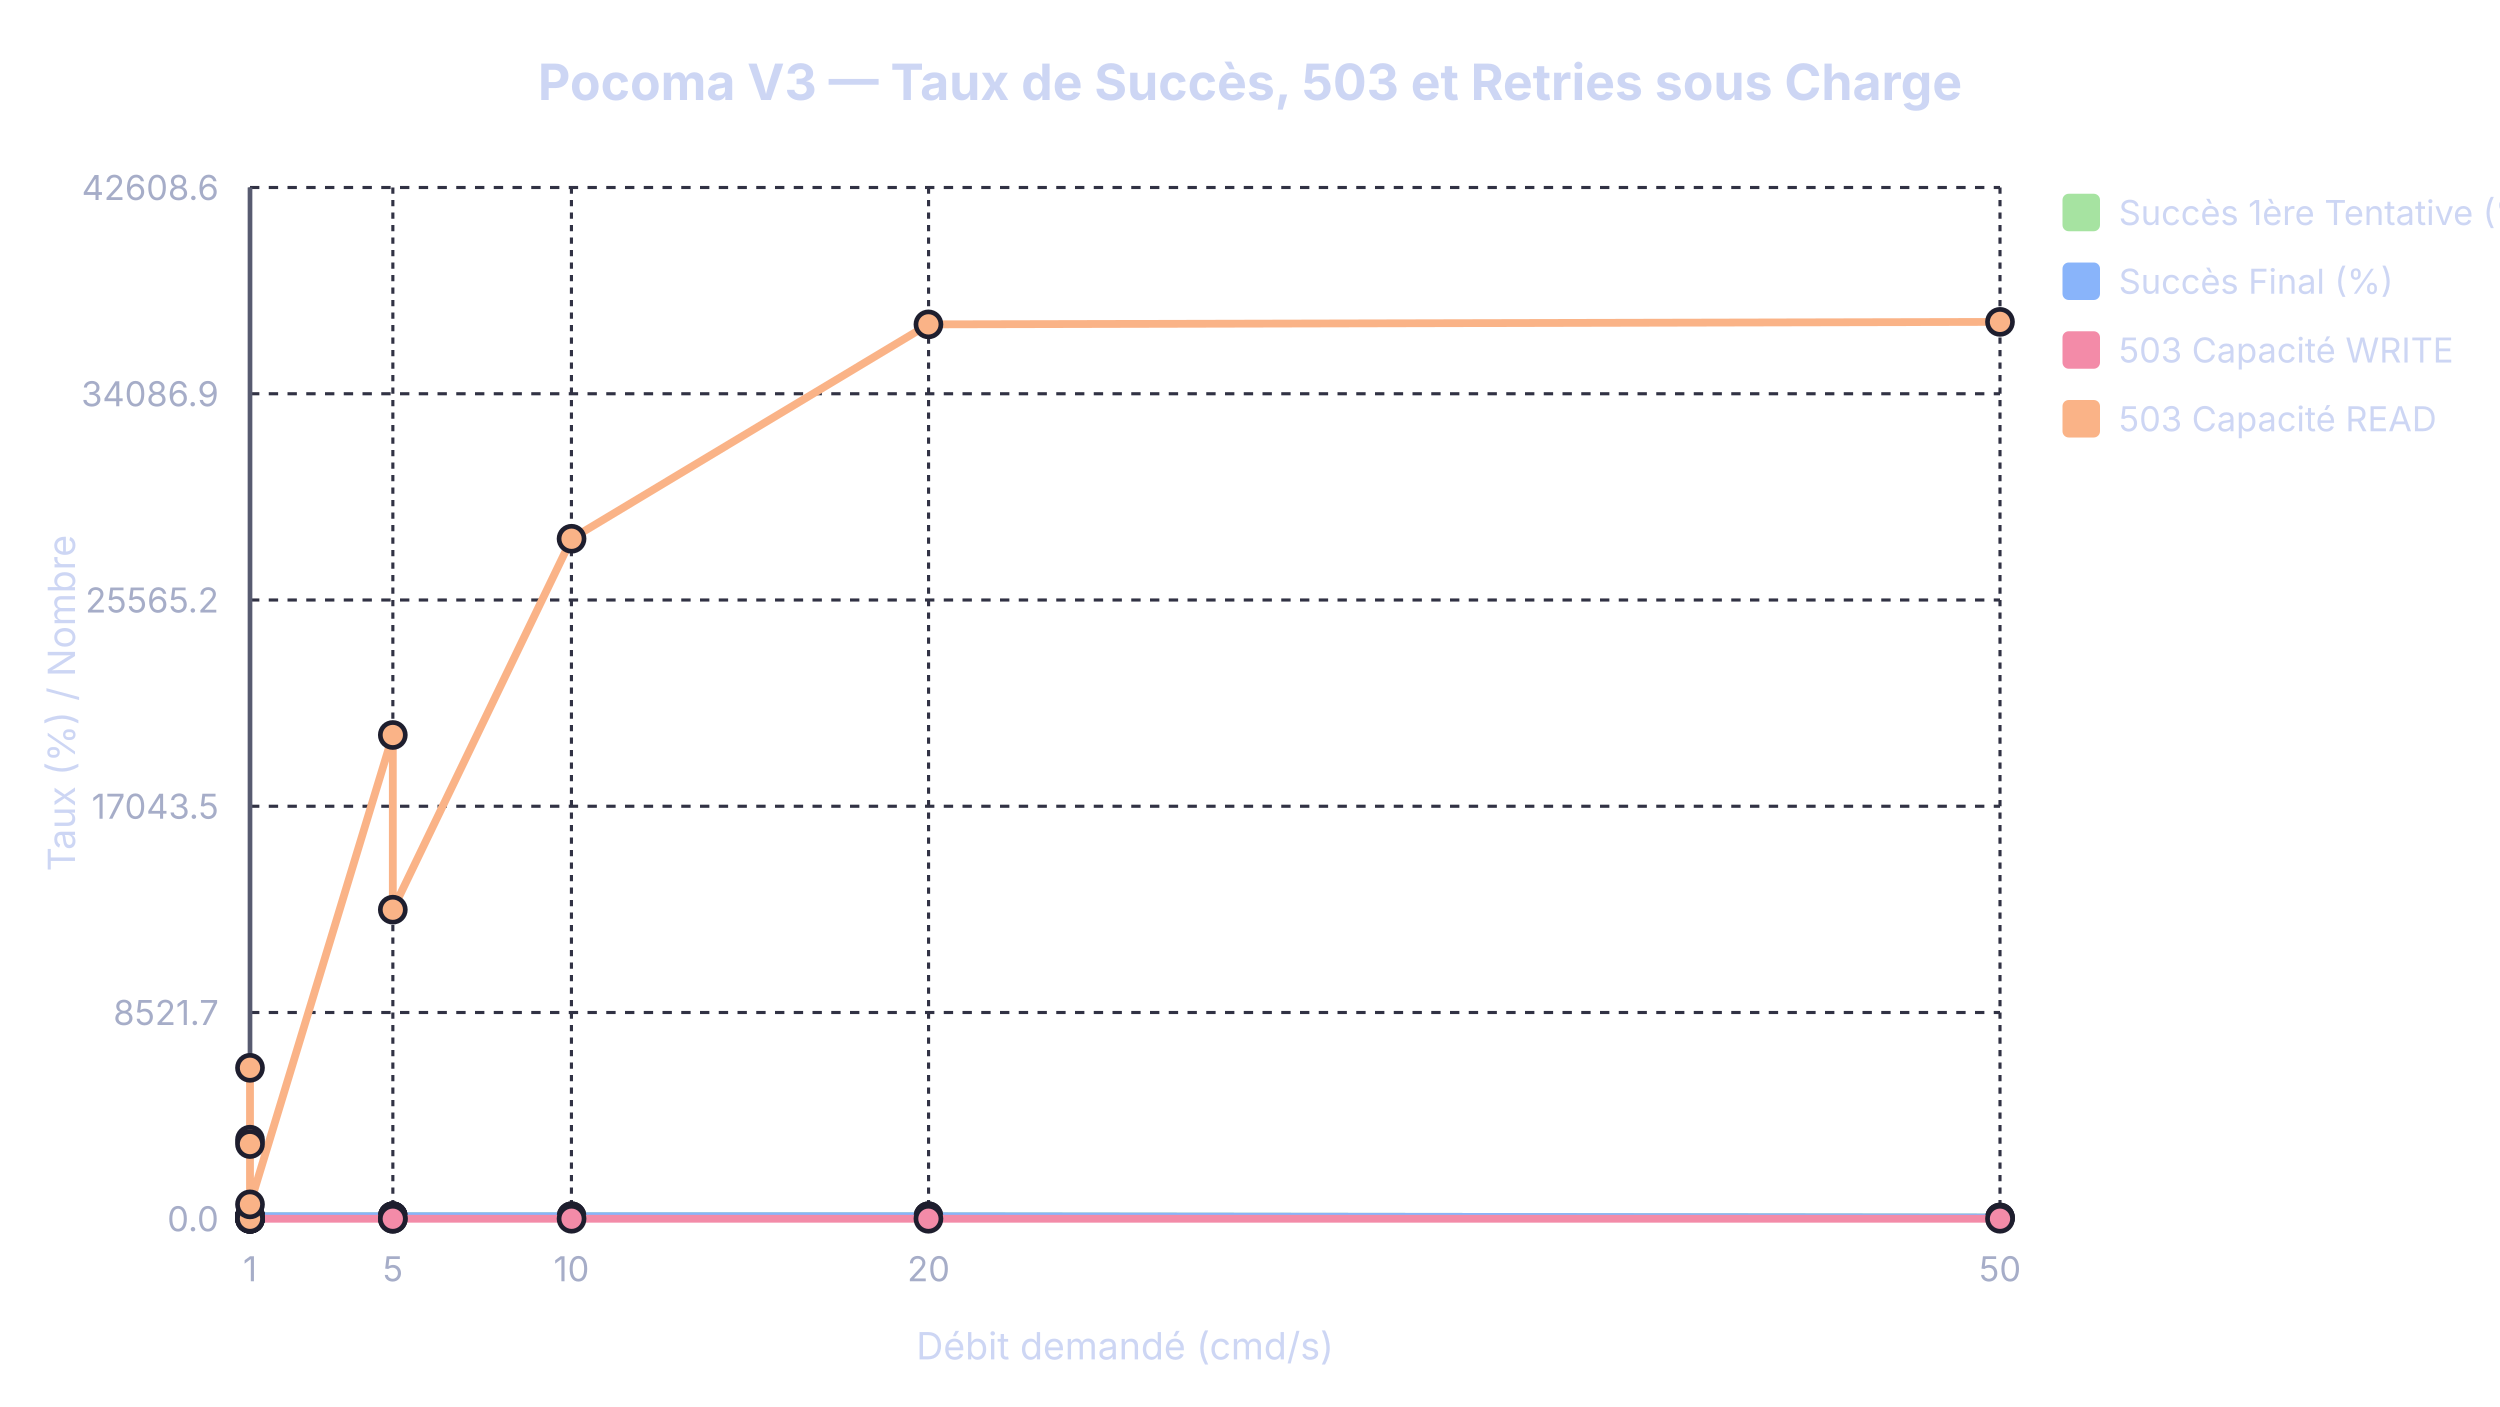
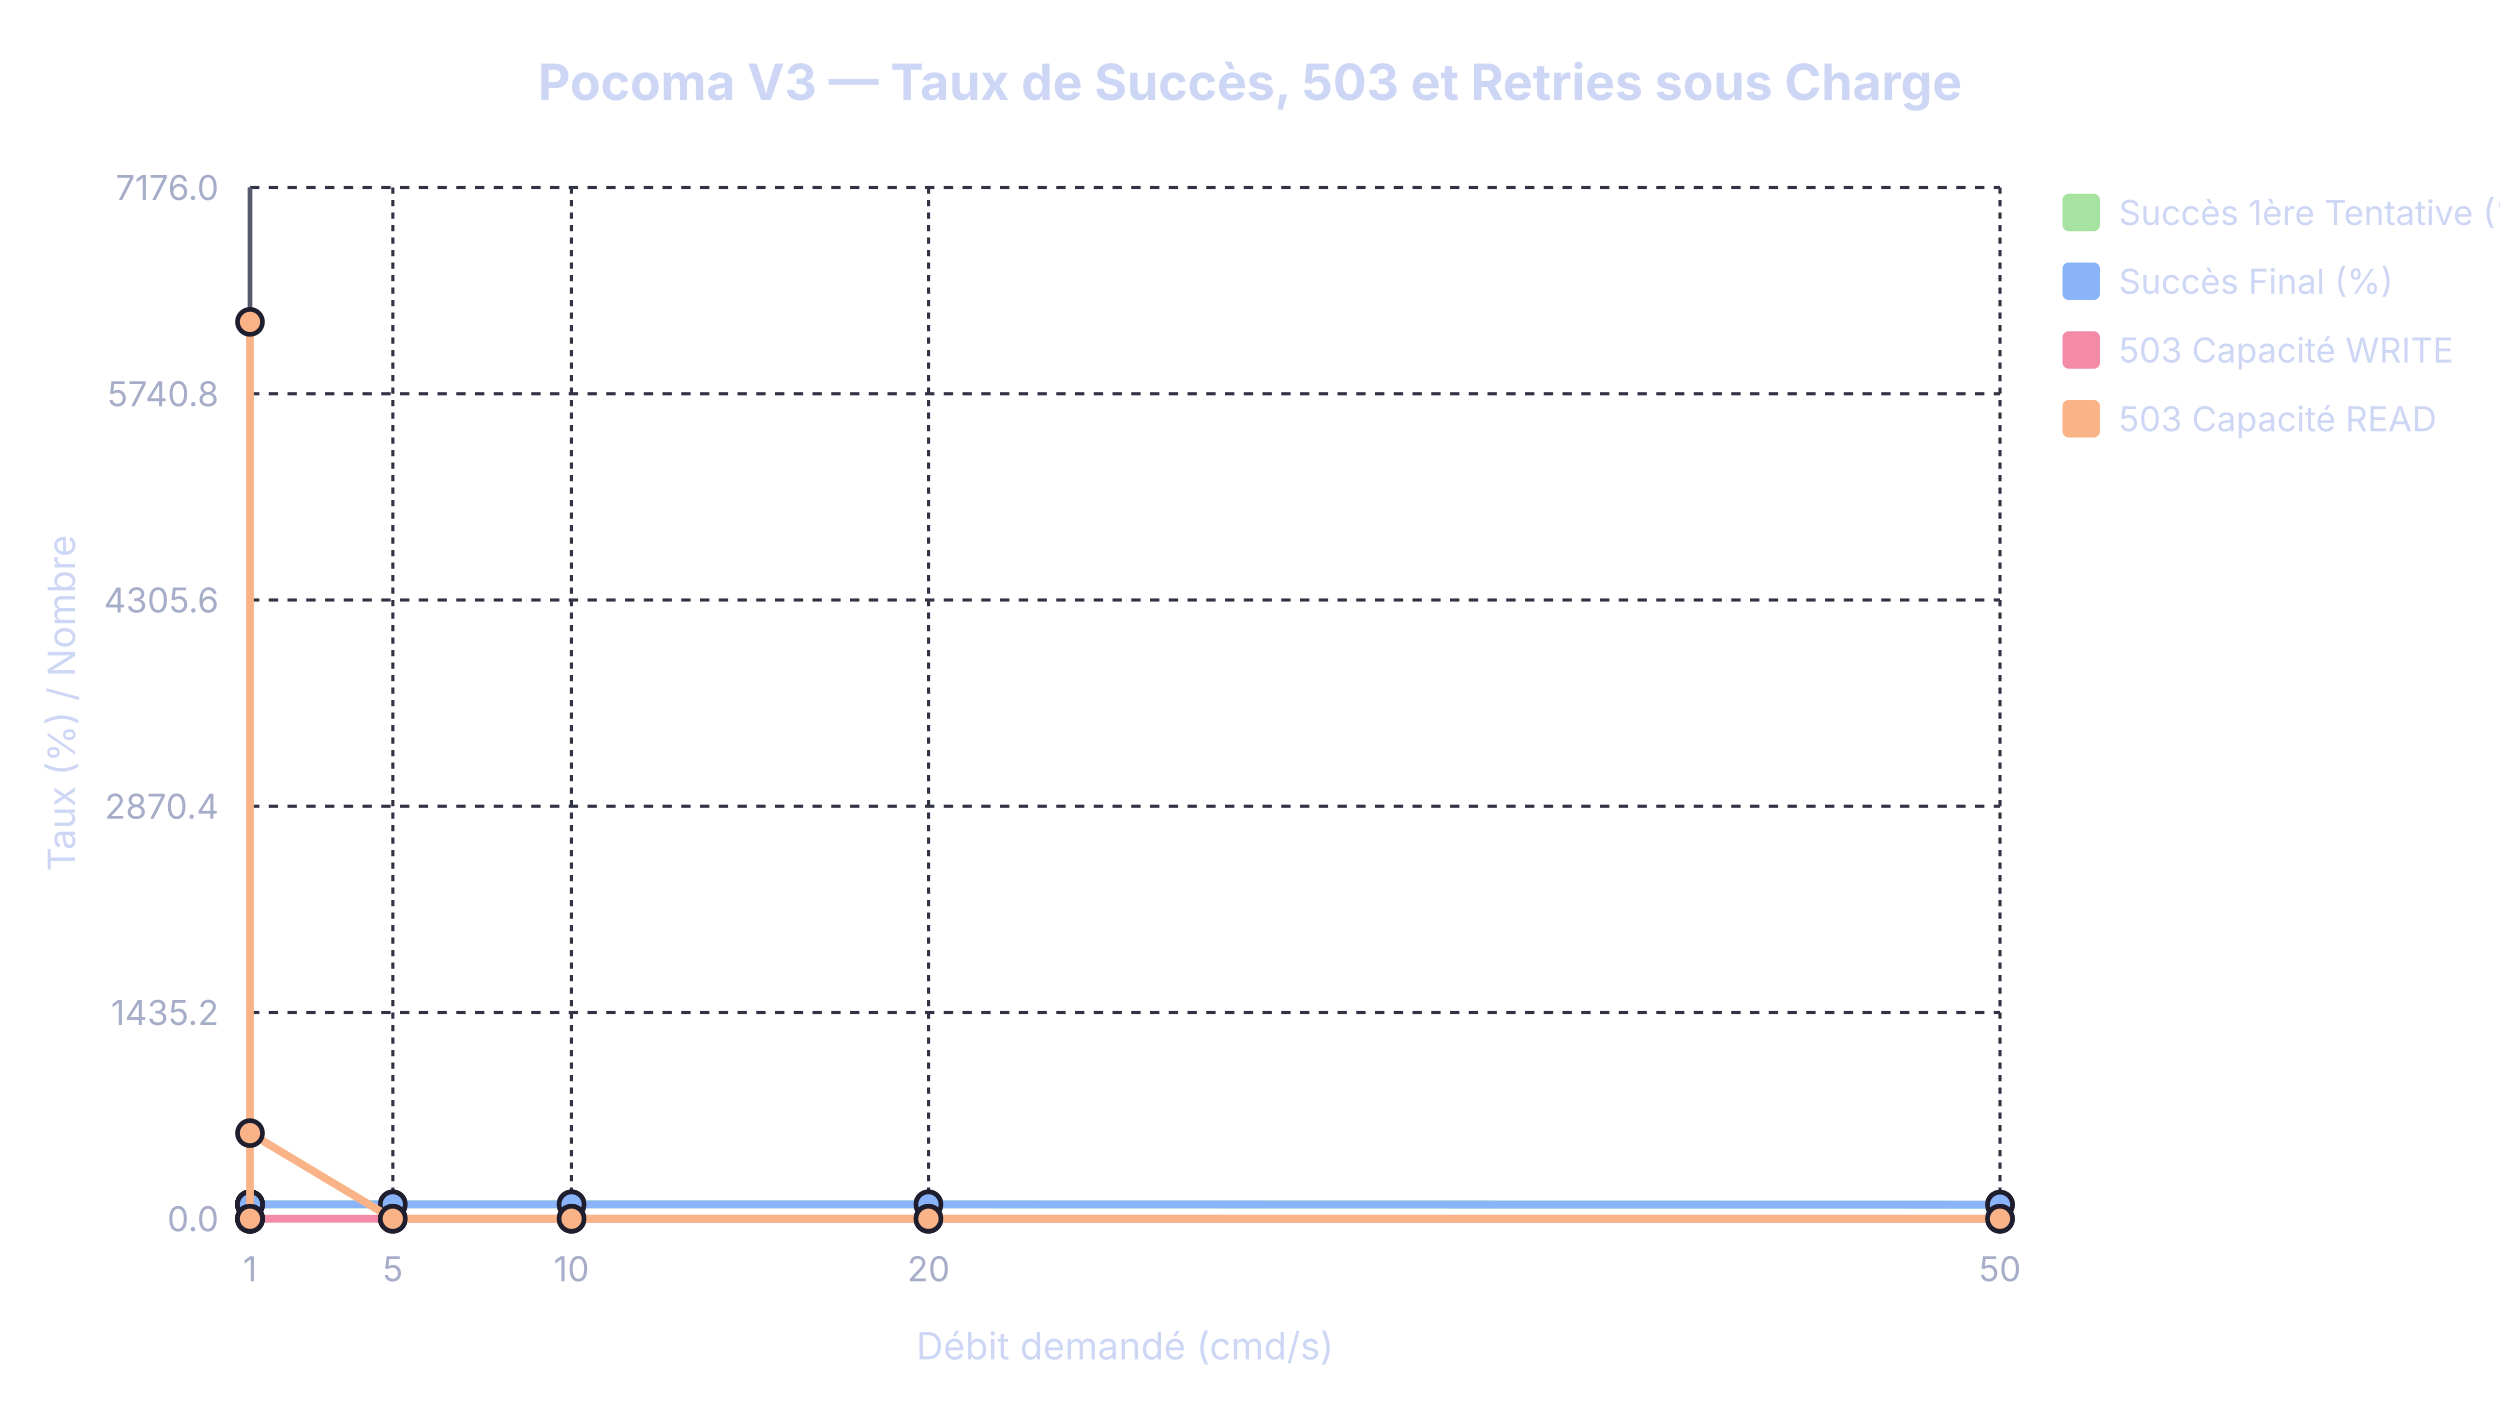
<svg xmlns="http://www.w3.org/2000/svg" viewBox="0 0 800 450" width="800" height="450" style="background-color: #1e1e2e; font-family: -apple-system, BlinkMacSystemFont, sans-serif;">
  <text x="400.0" y="32" fill="#cdd6f4" font-size="16" font-weight="bold" text-anchor="middle">Pocoma V3 — Taux de Succès, 503 et Retries sous Charge</text>
  <line x1="80" y1="390.0" x2="640" y2="390.0" stroke="#313244" stroke-width="1" stroke-dasharray="3,3" />
  <text x="70" y="394.0" fill="#a6adc8" font-size="11" text-anchor="end">0.0</text>
  <line x1="80" y1="324.0" x2="640" y2="324.0" stroke="#313244" stroke-width="1" stroke-dasharray="3,3" />
-   <text x="70" y="328.0" fill="#a6adc8" font-size="11" text-anchor="end">8521.7</text>
+   <text x="70" y="328.0" fill="#a6adc8" font-size="11" text-anchor="end">1435.2</text>
  <line x1="80" y1="258.0" x2="640" y2="258.0" stroke="#313244" stroke-width="1" stroke-dasharray="3,3" />
-   <text x="70" y="262.0" fill="#a6adc8" font-size="11" text-anchor="end">17043.5</text>
+   <text x="70" y="262.0" fill="#a6adc8" font-size="11" text-anchor="end">2870.4</text>
  <line x1="80" y1="192.0" x2="640" y2="192.0" stroke="#313244" stroke-width="1" stroke-dasharray="3,3" />
-   <text x="70" y="196.0" fill="#a6adc8" font-size="11" text-anchor="end">25565.2</text>
+   <text x="70" y="196.0" fill="#a6adc8" font-size="11" text-anchor="end">4305.6</text>
  <line x1="80" y1="126.0" x2="640" y2="126.0" stroke="#313244" stroke-width="1" stroke-dasharray="3,3" />
-   <text x="70" y="130.0" fill="#a6adc8" font-size="11" text-anchor="end">34086.9</text>
+   <text x="70" y="130.0" fill="#a6adc8" font-size="11" text-anchor="end">5740.8</text>
  <line x1="80" y1="60.0" x2="640" y2="60.0" stroke="#313244" stroke-width="1" stroke-dasharray="3,3" />
-   <text x="70" y="64.0" fill="#a6adc8" font-size="11" text-anchor="end">42608.6</text>
+   <text x="70" y="64.0" fill="#a6adc8" font-size="11" text-anchor="end">7176.0</text>
  <line x1="80.0" y1="60" x2="80.0" y2="390" stroke="#313244" stroke-width="1" stroke-dasharray="2,2" />
  <text x="80.0" y="410" fill="#a6adc8" font-size="11" text-anchor="middle">1</text>
  <line x1="125.714" y1="60" x2="125.714" y2="390" stroke="#313244" stroke-width="1" stroke-dasharray="2,2" />
  <text x="125.714" y="410" fill="#a6adc8" font-size="11" text-anchor="middle">5</text>
  <line x1="182.857" y1="60" x2="182.857" y2="390" stroke="#313244" stroke-width="1" stroke-dasharray="2,2" />
  <text x="182.857" y="410" fill="#a6adc8" font-size="11" text-anchor="middle">10</text>
  <line x1="297.143" y1="60" x2="297.143" y2="390" stroke="#313244" stroke-width="1" stroke-dasharray="2,2" />
  <text x="297.143" y="410" fill="#a6adc8" font-size="11" text-anchor="middle">20</text>
  <line x1="640.0" y1="60" x2="640.0" y2="390" stroke="#313244" stroke-width="1" stroke-dasharray="2,2" />
  <text x="640.0" y="410" fill="#a6adc8" font-size="11" text-anchor="middle">50</text>
  <line x1="80" y1="60" x2="80" y2="390" stroke="#585b70" stroke-width="1.5" />
  <line x1="80" y1="390" x2="640" y2="390" stroke="#585b70" stroke-width="1.5" />
  <text x="360.0" y="435" fill="#cdd6f4" font-size="12" text-anchor="middle">Débit demandé (cmd/s)</text>
  <text transform="rotate(-90)" x="-225.0" y="24" fill="#cdd6f4" font-size="12" text-anchor="middle">Taux (%) / Nombre</text>
-   <path d="M 80.0 389.2 L 80.0 389.2 L 80.0 389.2 L 80.0 389.2 L 80.0 389.2 L 125.7 389.2 L 125.7 389.2 L 182.9 389.2 L 297.1 389.2 L 640.0 389.6" fill="none" stroke="#a6e3a1" stroke-width="2.5" />
-   <circle cx="80.0" cy="389.2" r="4" fill="#a6e3a1" stroke="#1e1e2e" stroke-width="1.5" />
-   <circle cx="80.0" cy="389.2" r="4" fill="#a6e3a1" stroke="#1e1e2e" stroke-width="1.5" />
-   <circle cx="80.0" cy="389.2" r="4" fill="#a6e3a1" stroke="#1e1e2e" stroke-width="1.5" />
-   <circle cx="80.0" cy="389.2" r="4" fill="#a6e3a1" stroke="#1e1e2e" stroke-width="1.5" />
-   <circle cx="80.0" cy="389.2" r="4" fill="#a6e3a1" stroke="#1e1e2e" stroke-width="1.5" />
-   <circle cx="125.7" cy="389.2" r="4" fill="#a6e3a1" stroke="#1e1e2e" stroke-width="1.5" />
-   <circle cx="125.7" cy="389.2" r="4" fill="#a6e3a1" stroke="#1e1e2e" stroke-width="1.5" />
-   <circle cx="182.9" cy="389.2" r="4" fill="#a6e3a1" stroke="#1e1e2e" stroke-width="1.5" />
-   <circle cx="297.1" cy="389.2" r="4" fill="#a6e3a1" stroke="#1e1e2e" stroke-width="1.5" />
-   <circle cx="640.0" cy="389.6" r="4" fill="#a6e3a1" stroke="#1e1e2e" stroke-width="1.5" />
-   <path d="M 80.0 389.2 L 80.0 389.2 L 80.0 389.2 L 80.0 389.2 L 80.0 389.2 L 125.7 389.2 L 125.7 389.2 L 182.9 389.2 L 297.1 389.2 L 640.0 389.6" fill="none" stroke="#89b4fa" stroke-width="2.5" />
-   <circle cx="80.0" cy="389.2" r="4" fill="#89b4fa" stroke="#1e1e2e" stroke-width="1.5" />
-   <circle cx="80.0" cy="389.2" r="4" fill="#89b4fa" stroke="#1e1e2e" stroke-width="1.5" />
-   <circle cx="80.0" cy="389.2" r="4" fill="#89b4fa" stroke="#1e1e2e" stroke-width="1.5" />
-   <circle cx="80.0" cy="389.2" r="4" fill="#89b4fa" stroke="#1e1e2e" stroke-width="1.5" />
-   <circle cx="80.0" cy="389.2" r="4" fill="#89b4fa" stroke="#1e1e2e" stroke-width="1.5" />
-   <circle cx="125.7" cy="389.2" r="4" fill="#89b4fa" stroke="#1e1e2e" stroke-width="1.5" />
-   <circle cx="125.7" cy="389.2" r="4" fill="#89b4fa" stroke="#1e1e2e" stroke-width="1.5" />
-   <circle cx="182.9" cy="389.2" r="4" fill="#89b4fa" stroke="#1e1e2e" stroke-width="1.5" />
-   <circle cx="297.1" cy="389.2" r="4" fill="#89b4fa" stroke="#1e1e2e" stroke-width="1.5" />
-   <circle cx="640.0" cy="389.6" r="4" fill="#89b4fa" stroke="#1e1e2e" stroke-width="1.5" />
-   <path d="M 80.0 390.0 L 80.0 390.0 L 80.0 390.0 L 80.0 390.0 L 80.0 390.0 L 125.7 390.0 L 125.7 390.0 L 182.9 390.0 L 297.1 390.0 L 640.0 390.0" fill="none" stroke="#f38ba8" stroke-width="2.5" />
-   <circle cx="80.0" cy="390.0" r="4" fill="#f38ba8" stroke="#1e1e2e" stroke-width="1.5" />
-   <circle cx="80.0" cy="390.0" r="4" fill="#f38ba8" stroke="#1e1e2e" stroke-width="1.5" />
+   <path d="M 80.0 385.4 L 80.0 385.4 L 80.0 385.4 L 125.7 385.4 L 182.9 385.4 L 297.1 385.4 L 640.0 385.5" fill="none" stroke="#a6e3a1" stroke-width="2.5" />
+   <circle cx="80.0" cy="385.4" r="4" fill="#a6e3a1" stroke="#1e1e2e" stroke-width="1.5" />
+   <circle cx="80.0" cy="385.4" r="4" fill="#a6e3a1" stroke="#1e1e2e" stroke-width="1.5" />
+   <circle cx="80.0" cy="385.4" r="4" fill="#a6e3a1" stroke="#1e1e2e" stroke-width="1.5" />
+   <circle cx="125.7" cy="385.4" r="4" fill="#a6e3a1" stroke="#1e1e2e" stroke-width="1.5" />
+   <circle cx="182.9" cy="385.4" r="4" fill="#a6e3a1" stroke="#1e1e2e" stroke-width="1.5" />
+   <circle cx="297.1" cy="385.4" r="4" fill="#a6e3a1" stroke="#1e1e2e" stroke-width="1.5" />
+   <circle cx="640.0" cy="385.5" r="4" fill="#a6e3a1" stroke="#1e1e2e" stroke-width="1.5" />
+   <path d="M 80.0 385.4 L 80.0 385.4 L 80.0 385.4 L 125.7 385.4 L 182.9 385.4 L 297.1 385.4 L 640.0 385.5" fill="none" stroke="#89b4fa" stroke-width="2.5" />
+   <circle cx="80.0" cy="385.4" r="4" fill="#89b4fa" stroke="#1e1e2e" stroke-width="1.5" />
+   <circle cx="80.0" cy="385.4" r="4" fill="#89b4fa" stroke="#1e1e2e" stroke-width="1.5" />
+   <circle cx="80.0" cy="385.4" r="4" fill="#89b4fa" stroke="#1e1e2e" stroke-width="1.5" />
+   <circle cx="125.7" cy="385.4" r="4" fill="#89b4fa" stroke="#1e1e2e" stroke-width="1.5" />
+   <circle cx="182.9" cy="385.4" r="4" fill="#89b4fa" stroke="#1e1e2e" stroke-width="1.5" />
+   <circle cx="297.1" cy="385.4" r="4" fill="#89b4fa" stroke="#1e1e2e" stroke-width="1.5" />
+   <circle cx="640.0" cy="385.5" r="4" fill="#89b4fa" stroke="#1e1e2e" stroke-width="1.5" />
+   <path d="M 80.0 390.0 L 80.0 390.0 L 80.0 390.0 L 125.7 390.0 L 182.9 390.0 L 297.1 390.0 L 640.0 390.0" fill="none" stroke="#f38ba8" stroke-width="2.5" />
  <circle cx="80.0" cy="390.0" r="4" fill="#f38ba8" stroke="#1e1e2e" stroke-width="1.5" />
  <circle cx="80.0" cy="390.0" r="4" fill="#f38ba8" stroke="#1e1e2e" stroke-width="1.5" />
  <circle cx="80.0" cy="390.0" r="4" fill="#f38ba8" stroke="#1e1e2e" stroke-width="1.5" />
  <circle cx="125.7" cy="390.0" r="4" fill="#f38ba8" stroke="#1e1e2e" stroke-width="1.5" />
-   <circle cx="125.7" cy="390.0" r="4" fill="#f38ba8" stroke="#1e1e2e" stroke-width="1.5" />
  <circle cx="182.9" cy="390.0" r="4" fill="#f38ba8" stroke="#1e1e2e" stroke-width="1.5" />
  <circle cx="297.1" cy="390.0" r="4" fill="#f38ba8" stroke="#1e1e2e" stroke-width="1.5" />
  <circle cx="640.0" cy="390.0" r="4" fill="#f38ba8" stroke="#1e1e2e" stroke-width="1.5" />
-   <path d="M 80.0 364.7 L 80.0 366.1 L 80.0 341.7 L 80.0 390.0 L 80.0 385.4 L 125.7 235.2 L 125.7 291.1 L 182.9 172.4 L 297.1 103.8 L 640.0 103.0" fill="none" stroke="#fab387" stroke-width="2.5" />
-   <circle cx="80.0" cy="364.7" r="4" fill="#fab387" stroke="#1e1e2e" stroke-width="1.5" />
-   <circle cx="80.0" cy="366.1" r="4" fill="#fab387" stroke="#1e1e2e" stroke-width="1.5" />
-   <circle cx="80.0" cy="341.7" r="4" fill="#fab387" stroke="#1e1e2e" stroke-width="1.5" />
+   <path d="M 80.0 390.0 L 80.0 103.0 L 80.0 362.6 L 125.7 390.0 L 182.9 390.0 L 297.1 390.0 L 640.0 390.0" fill="none" stroke="#fab387" stroke-width="2.5" />
  <circle cx="80.0" cy="390.0" r="4" fill="#fab387" stroke="#1e1e2e" stroke-width="1.5" />
-   <circle cx="80.0" cy="385.4" r="4" fill="#fab387" stroke="#1e1e2e" stroke-width="1.5" />
-   <circle cx="125.7" cy="235.2" r="4" fill="#fab387" stroke="#1e1e2e" stroke-width="1.5" />
-   <circle cx="125.7" cy="291.1" r="4" fill="#fab387" stroke="#1e1e2e" stroke-width="1.5" />
-   <circle cx="182.9" cy="172.4" r="4" fill="#fab387" stroke="#1e1e2e" stroke-width="1.5" />
-   <circle cx="297.1" cy="103.8" r="4" fill="#fab387" stroke="#1e1e2e" stroke-width="1.5" />
-   <circle cx="640.0" cy="103.0" r="4" fill="#fab387" stroke="#1e1e2e" stroke-width="1.5" />
+   <circle cx="80.0" cy="103.0" r="4" fill="#fab387" stroke="#1e1e2e" stroke-width="1.5" />
+   <circle cx="80.0" cy="362.6" r="4" fill="#fab387" stroke="#1e1e2e" stroke-width="1.5" />
+   <circle cx="125.7" cy="390.0" r="4" fill="#fab387" stroke="#1e1e2e" stroke-width="1.5" />
+   <circle cx="182.9" cy="390.0" r="4" fill="#fab387" stroke="#1e1e2e" stroke-width="1.5" />
+   <circle cx="297.1" cy="390.0" r="4" fill="#fab387" stroke="#1e1e2e" stroke-width="1.5" />
+   <circle cx="640.0" cy="390.0" r="4" fill="#fab387" stroke="#1e1e2e" stroke-width="1.5" />
  <rect x="660" y="62" width="12" height="12" fill="#a6e3a1" rx="2" />
  <text x="678" y="72" fill="#cdd6f4" font-size="11">Succès 1ère Tentative (%)</text>
  <rect x="660" y="84" width="12" height="12" fill="#89b4fa" rx="2" />
  <text x="678" y="94" fill="#cdd6f4" font-size="11">Succès Final (%)</text>
  <rect x="660" y="106" width="12" height="12" fill="#f38ba8" rx="2" />
  <text x="678" y="116" fill="#cdd6f4" font-size="11">503 Capacité WRITE</text>
  <rect x="660" y="128" width="12" height="12" fill="#fab387" rx="2" />
  <text x="678" y="138" fill="#cdd6f4" font-size="11">503 Capacité READ</text>
</svg>
